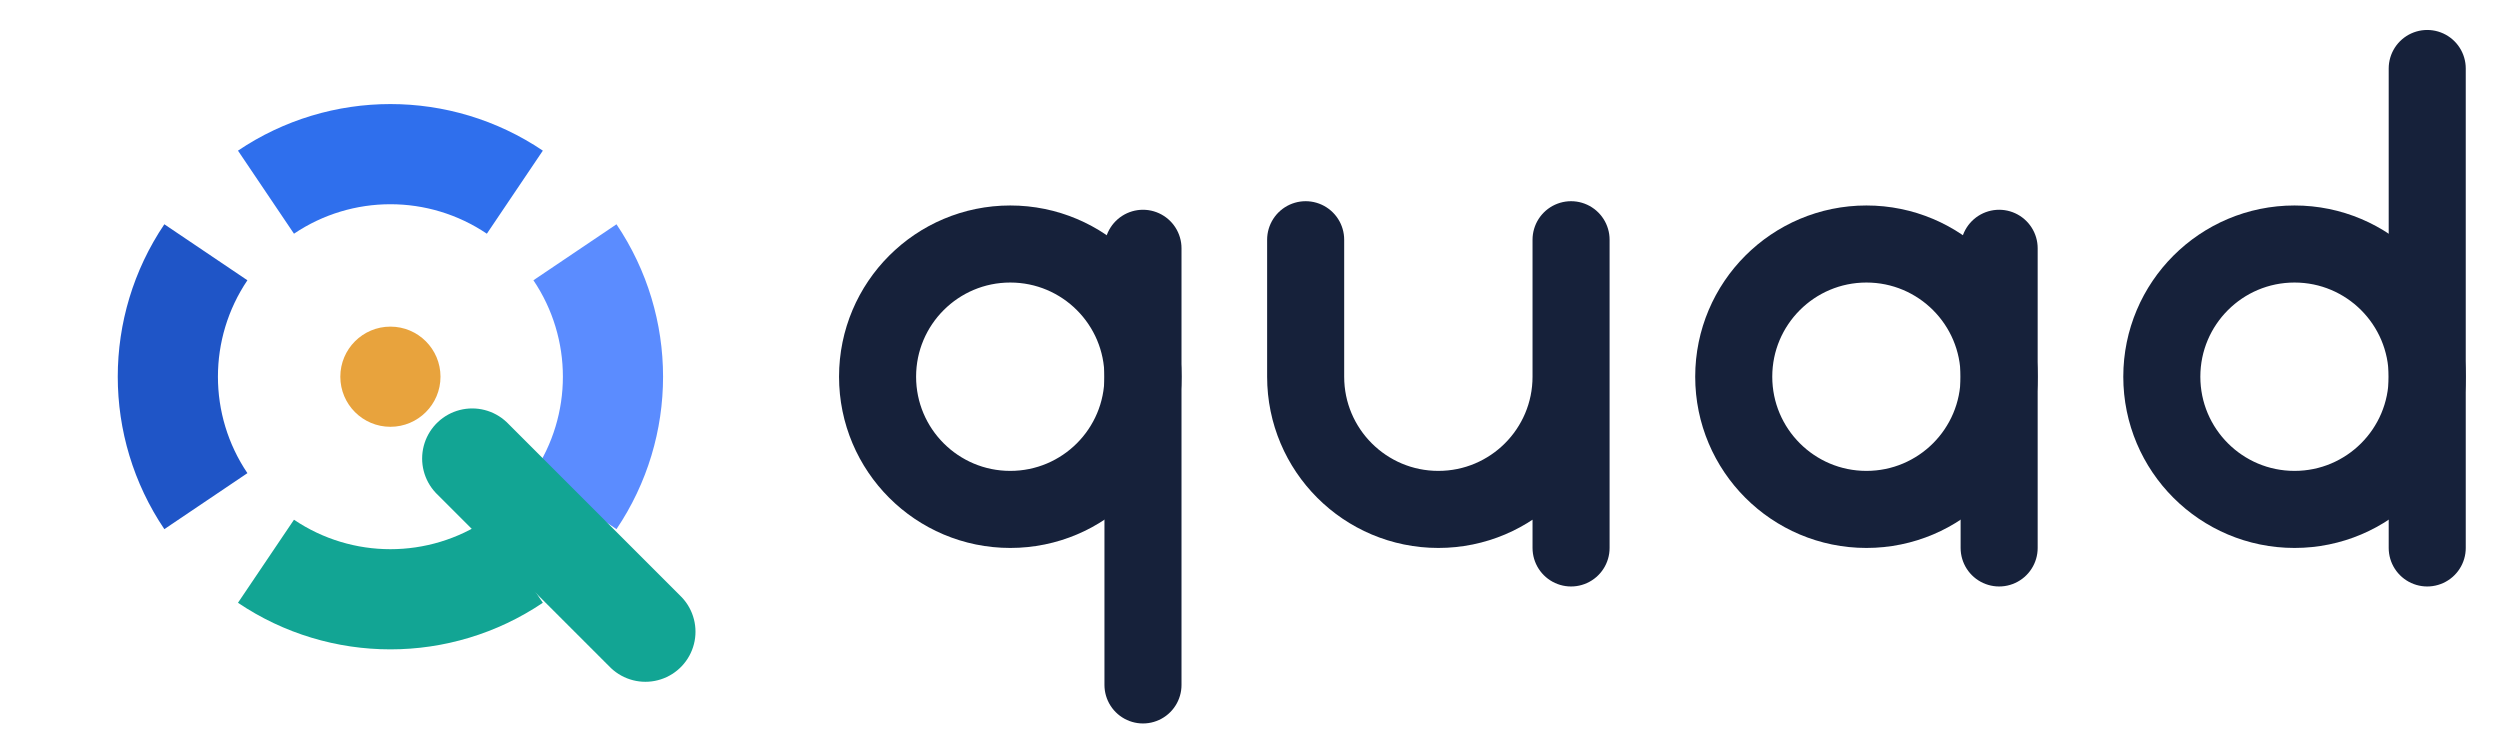
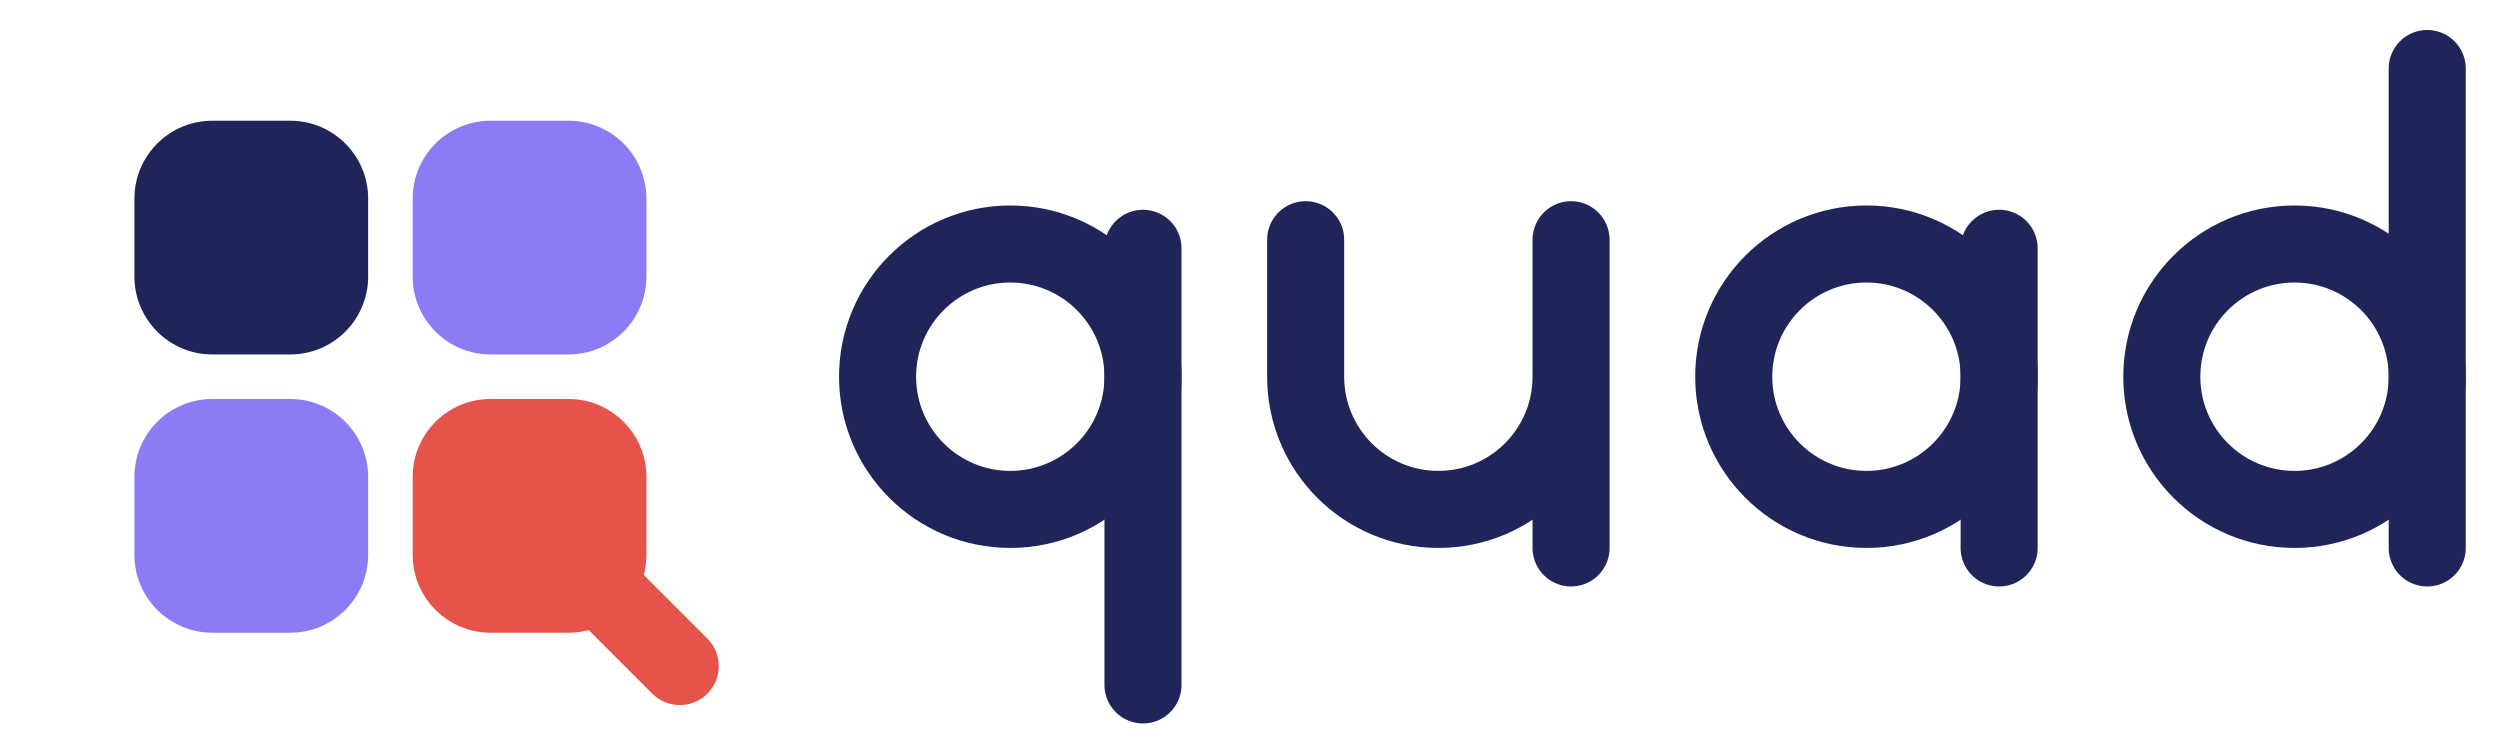
<svg xmlns="http://www.w3.org/2000/svg" viewBox="-4 -4 292 86" role="img" aria-label="Quad">
  <g transform="translate(0 -1.6) scale(1.3)">
-     <g fill="none" stroke-width="9">
-       <path d="M20.82 15.42A20 20 0 0 1 43.18 15.42" stroke="#2F6FED" />
-       <path d="M48.58 20.82A20 20 0 0 1 48.58 43.18" stroke="#5B8CFF" />
-       <path d="M15.42 43.18A20 20 0 0 1 15.42 20.82" stroke="#1F55C7" />
-       <path d="M43.18 48.58A20 20 0 0 1 20.82 48.58" stroke="#12A594" />
-       <path d="M39.35 39.35L54.91 54.91" stroke="#12A594" stroke-linecap="round" />
-     </g>
-     <circle cx="32" cy="32" r="4.5" fill="#E8A33D" />
+     <rect x="9" y="9" width="21" height="21" rx="7" fill="#1F2559" />
+     <rect x="34" y="9" width="21" height="21" rx="7" fill="#8B7CF6" />
+     <rect x="9" y="34" width="21" height="21" rx="7" fill="#8B7CF6" />
+     <rect x="34" y="34" width="21" height="21" rx="7" fill="#E5534B" />
+     <path d="M49 49l9 9" stroke="#E5534B" stroke-width="7" stroke-linecap="round" />
  </g>
  <g transform="translate(94 0)">
-     <g fill="none" stroke="#16213A" stroke-width="9" stroke-linecap="round">
+     <g fill="none" stroke="#1F2559" stroke-width="9" stroke-linecap="round">
      <circle cx="20" cy="40" r="15.5" />
      <path d="M35.5 25V76" />
      <path d="M54.5 24V40A15.5 15.5 0 0 0 85.5 40M85.5 24V60" />
      <circle cx="120" cy="40" r="15.5" />
      <path d="M135.5 25V60" />
      <circle cx="170" cy="40" r="15.5" />
      <path d="M185.5 4V60" />
    </g>
  </g>
</svg>
